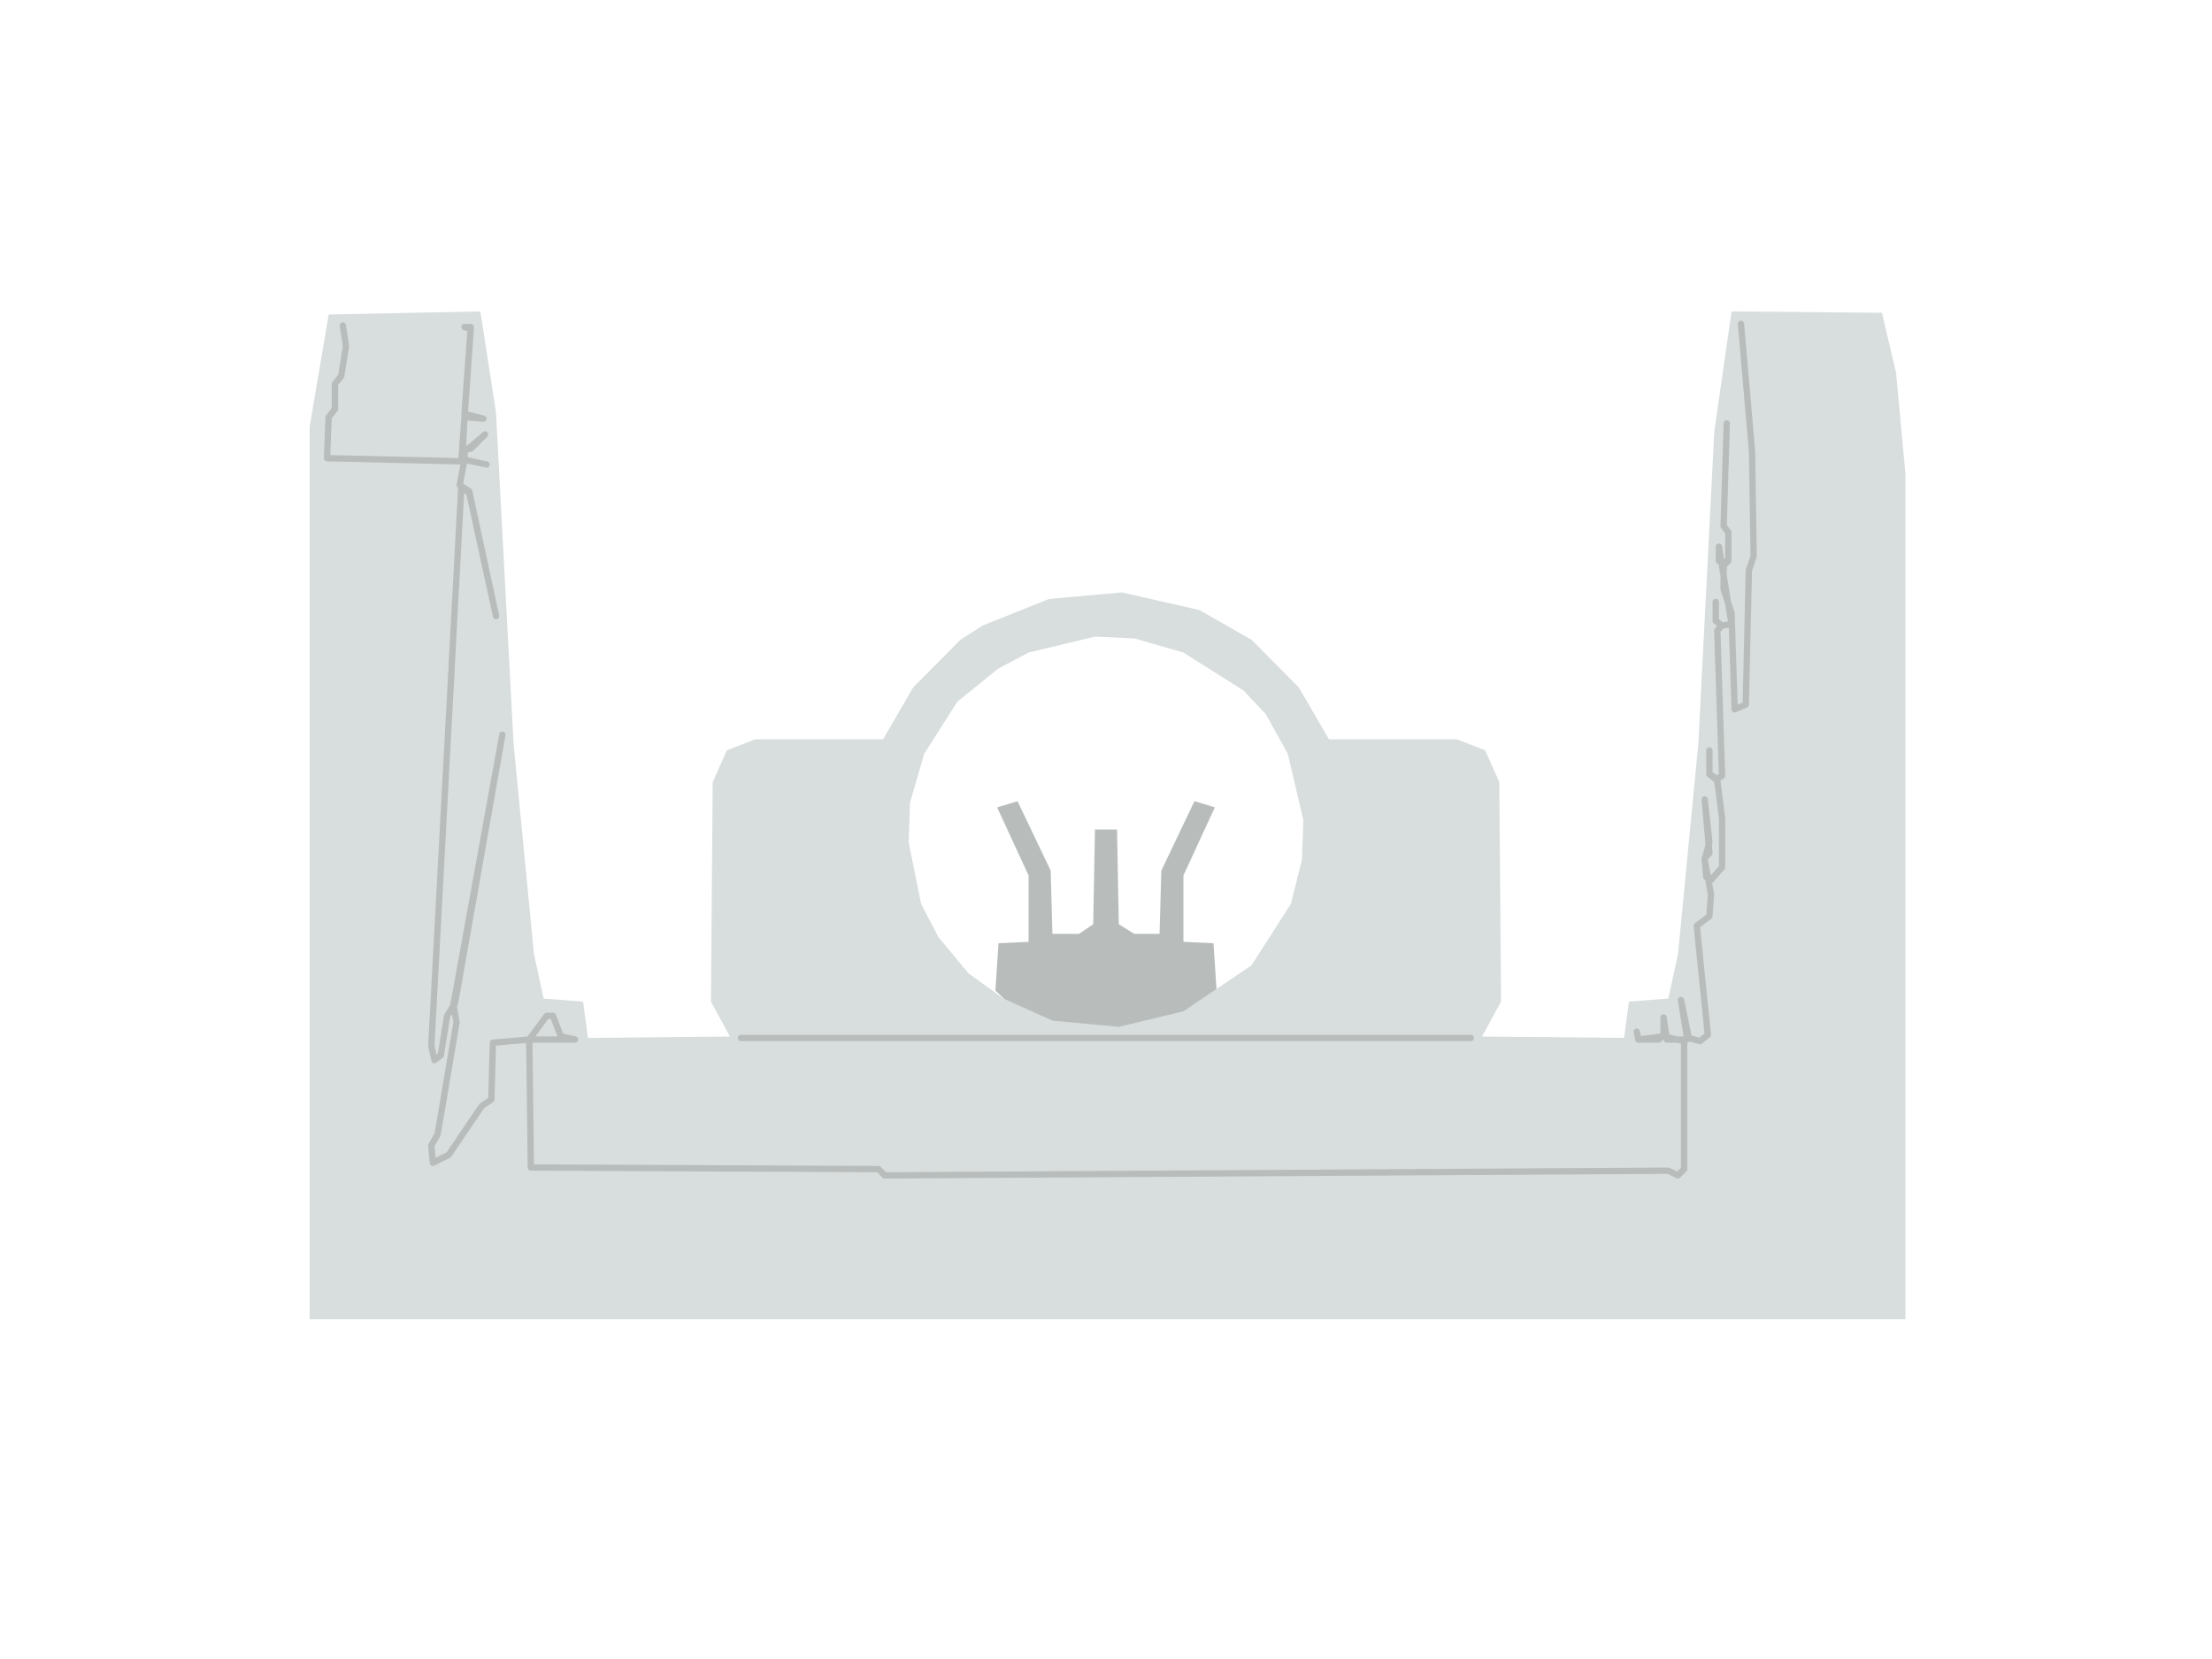
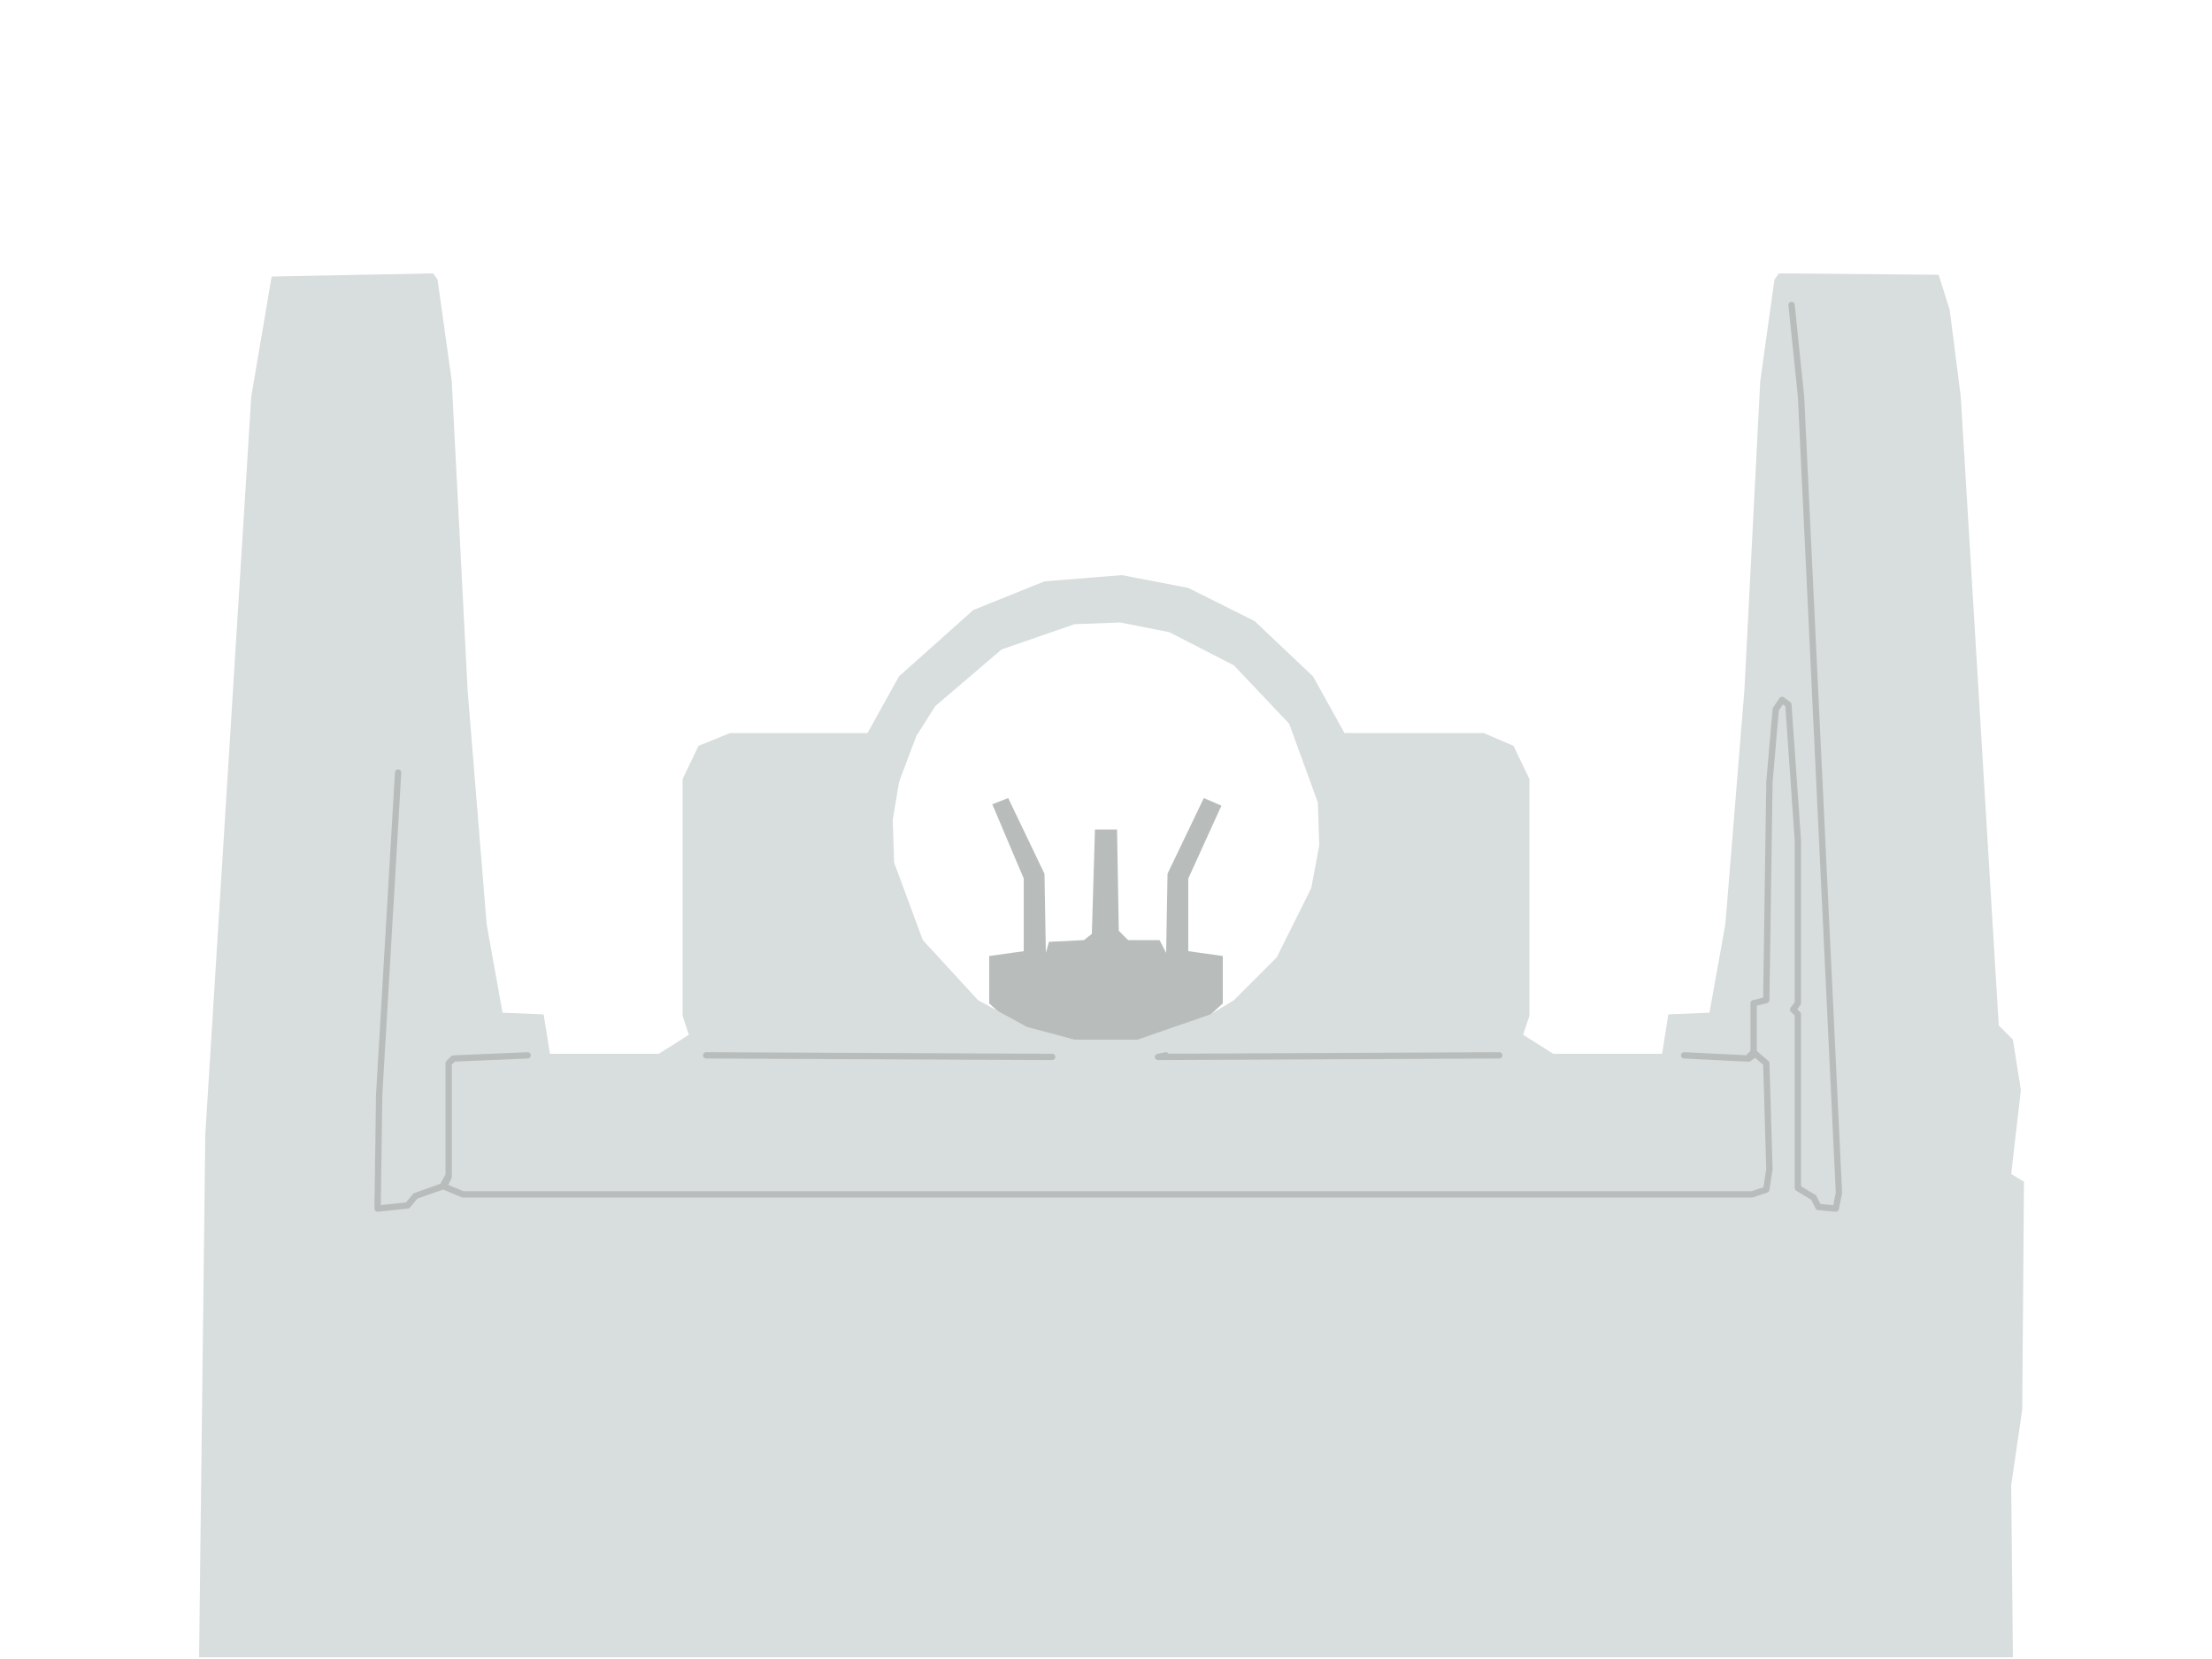
<svg xmlns="http://www.w3.org/2000/svg" viewBox="0 0 64 48">
-   <path d="M28.85,23.36 L29.76,25.33 L29.76,27.25 L28.89,27.29 L28.80,28.66 L29.81,29.62 L29.81,31.82 L28.94,32.59 L28.75,33.01 L28.75,33.92 L30.17,33.10 L32.00,32.69 L33.83,33.10 L35.25,33.92 L35.15,32.78 L34.19,31.82 L34.19,29.62 L35.20,28.66 L35.11,27.29 L34.24,27.25 L34.24,25.33 L35.15,23.36 L34.56,23.18 L33.60,25.19 L33.55,27.02 L32.82,27.02 L32.37,26.74 L32.32,24.00 L31.68,24.00 L31.63,26.74 L31.22,27.02 L30.45,27.02 L30.40,25.19 L29.44,23.18Z" fill="#b8bdbc" fill-rule="evenodd" />
-   <path d="M9.51,9.10 L8.96,12.34 L8.96,38.17 L55.13,38.17 L55.13,13.71 L54.86,10.79 L54.45,9.05 L50.10,9.01 L49.60,12.48 L49.14,21.49 L48.55,27.61 L48.27,28.89 L47.13,28.98 L46.99,30.03 L42.88,29.99 L43.43,28.98 L43.38,22.63 L42.97,21.71 L42.15,21.39 L38.45,21.39 L37.58,19.89 L36.21,18.51 L34.70,17.65 L32.46,17.14 L30.35,17.33 L28.43,18.10 L27.79,18.51 L26.42,19.89 L25.55,21.39 L21.85,21.39 L21.03,21.71 L20.62,22.63 L20.57,28.98 L21.12,29.99 L17.01,30.03 L16.87,28.98 L15.73,28.89 L15.45,27.61 L14.86,21.53 L14.35,11.93 L13.90,9.01Z M31.68,18.42 L32.82,18.47 L34.24,18.88 L35.98,19.98 L36.62,20.66 L37.26,21.81 L37.71,23.73 L37.67,24.87 L37.35,26.15 L36.21,27.93 L34.24,29.26 L32.37,29.71 L30.45,29.53 L29.03,28.89 L28.02,28.16 L27.15,27.11 L26.65,26.15 L26.29,24.37 L26.33,23.22 L26.74,21.81 L27.70,20.30 L28.89,19.34 L29.76,18.88Z" fill="#d8dedd" fill-rule="evenodd" />
+   <path d="M28.71,23.27 L29.62,25.42 L29.62,27.52 L28.62,27.66 L28.62,29.03 L29.71,30.03 L29.71,32.37 L28.75,33.23 L28.57,33.69 L28.57,34.65 L29.99,33.74 L31.95,33.33 L34.01,33.74 L35.43,34.65 L35.29,33.33 L34.29,32.37 L34.29,30.03 L35.38,29.03 L35.38,27.66 L34.38,27.52 L34.38,25.42 L35.34,23.31 L34.83,23.09 L33.78,25.28 L33.74,27.57 L33.55,27.20 L32.64,27.20 L32.37,26.93 L32.32,24.00 L31.68,24.00 L31.59,27.02 L31.36,27.20 L30.35,27.25 L30.26,27.57 L30.22,25.28 L29.17,23.09Z" fill="#b8bdbc" fill-rule="evenodd" />
+   <path d="M7.86,8.00 L7.27,11.47 L5.94,32.82 L5.76,47.95 L58.24,47.95 L58.19,42.97 L58.51,40.78 L58.56,34.19 L58.19,33.97 L58.47,31.54 L58.24,30.08 L57.83,29.67 L56.73,11.47 L56.41,8.96 L56.09,7.95 L51.47,7.91 L51.34,8.09 L50.93,11.02 L50.47,19.98 L49.92,26.74 L49.46,29.30 L48.27,29.35 L48.09,30.49 L44.94,30.49 L44.07,29.94 L44.25,29.39 L44.25,22.54 L43.79,21.58 L42.93,21.21 L38.90,21.21 L37.99,19.57 L36.30,17.97 L34.38,17.01 L32.46,16.64 L30.22,16.82 L28.16,17.65 L26.01,19.57 L25.10,21.21 L21.12,21.21 L20.21,21.58 L19.75,22.54 L19.75,29.39 L19.93,29.94 L19.06,30.49 L15.91,30.49 L15.73,29.35 L14.54,29.30 L14.08,26.74 L13.53,19.98 L13.07,11.02 L12.66,8.09 L12.53,7.91Z M31.09,18.06 L32.41,18.01 L33.83,18.29 L35.70,19.25 L37.30,20.94 L38.13,23.22 L38.17,24.46 L37.94,25.69 L36.94,27.70 L35.70,28.94 L35.02,29.35 L32.91,30.08 L31.09,30.08 L29.71,29.71 L28.30,28.94 L26.70,27.20 L25.87,24.96 L25.83,23.73 L26.01,22.63 L26.51,21.30 L27.06,20.43 L28.98,18.79Z" fill="#d8dedd" fill-rule="evenodd" />
  <g transform="scale(0.04571)" fill="none" stroke="#b8bdbc" stroke-width="4.0" stroke-linecap="round" stroke-linejoin="round">
-     <path d="M1102,205 L1109,286 L1110,352 L1107,361 L1105,446 L1098,449 L1096,388 L1091,373 L1091,358 L1094,355 L1094,337 L1091,333 L1093,268 L1091,333 L1094,337 L1094,354 L1091,357 L1088,355 L1088,346 L1096,395 L1090,396 L1086,393 L1086,381 L1086,393 L1090,396 L1087,399 L1090,491 L1087,493 L1082,490 L1082,475 L1082,490 L1087,494 L1090,518 L1090,549 L1083,557 L1080,555 L1079,543 L1082,540 L1079,506 L1082,533 L1079,544 L1083,566 L1082,580 L1074,586 L1081,655 L1076,659 L1069,657 L1064,633 L1068,658 L1055,658 L1053,644 L1053,655 L1050,658 L1037,658 L1036,653 L1037,658 L1053,656 L1066,659 L1066,740 L1062,744 L1056,741 L560,744 L556,740 L336,739 L335,658 L364,658 L355,656 L350,643 L346,643 L335,658 L312,660 L311,696 L305,700 L284,731 L274,736 L273,725 L277,718 L289,647 L287,636 L318,465 L288,635 L283,643 L279,668 L275,671 L273,662 L292,308 L297,312 L314,390 L297,311 L291,307 L294,291 L308,294 L294,291 L294,286 L307,275 L298,284 L293,284 L294,264 L306,265 L294,262 L298,207 L294,207 L298,208 L292,292 L207,290 L208,264 L212,259 L212,243 L216,238 L219,219 L217,206 L219,219 L216,238 L212,243 L212,258" />
-     <path d="M469,657 L931,657" />
+     <path d="M1134,193 L1140,251 L1164,755 L1162,765 L1151,764 L1148,758 L1138,752 L1138,642 L1135,639 L1138,635 L1138,532 L1132,446 L1128,443 L1124,449 L1120,495 L1118,633 L1110,635 L1110,666 L1106,670 L1066,668 L1107,670 L1111,667 L1118,673 L1120,740 L1118,753 L1109,756 L293,756 L281,751 L284,745 L284,673 L287,670 L334,668 L287,670 L284,673 L284,744 L280,751 L263,757 L258,763 L239,765 L240,693 L252,489" />
+     <path d="M447,668 L666,669" />
+     <path d="M738,668 L733,669 L949,668" />
  </g>
</svg>
